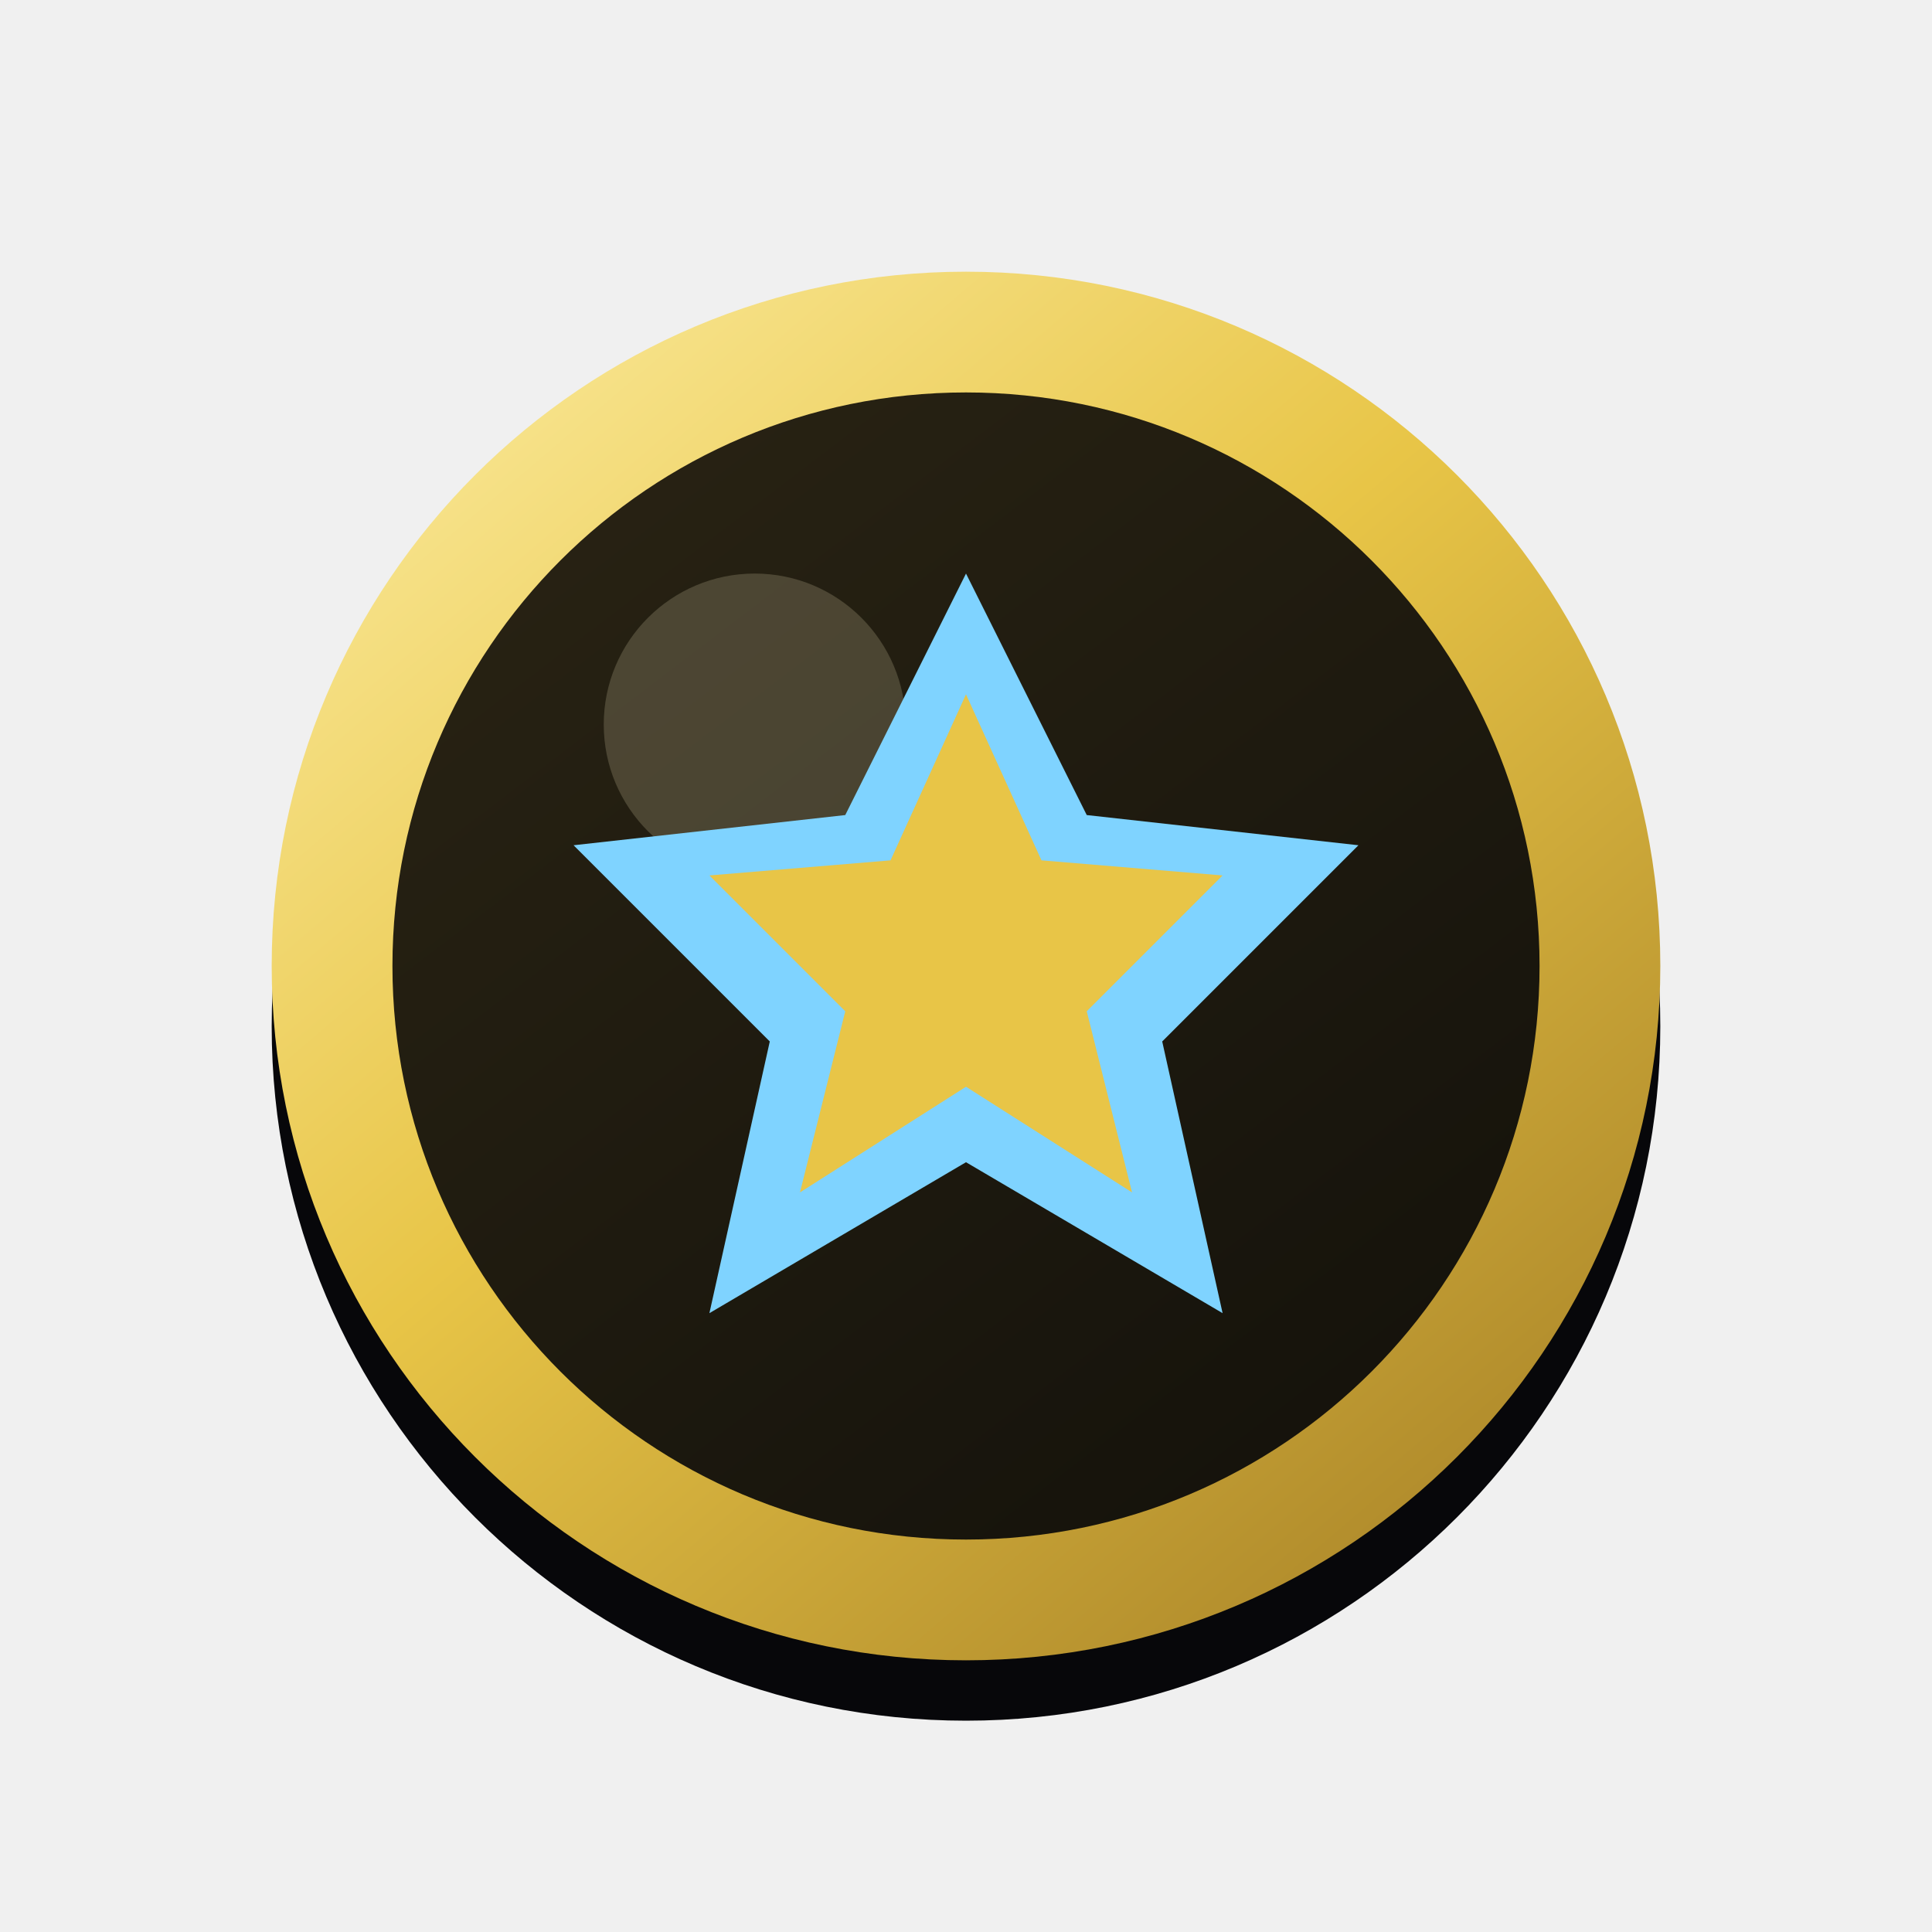
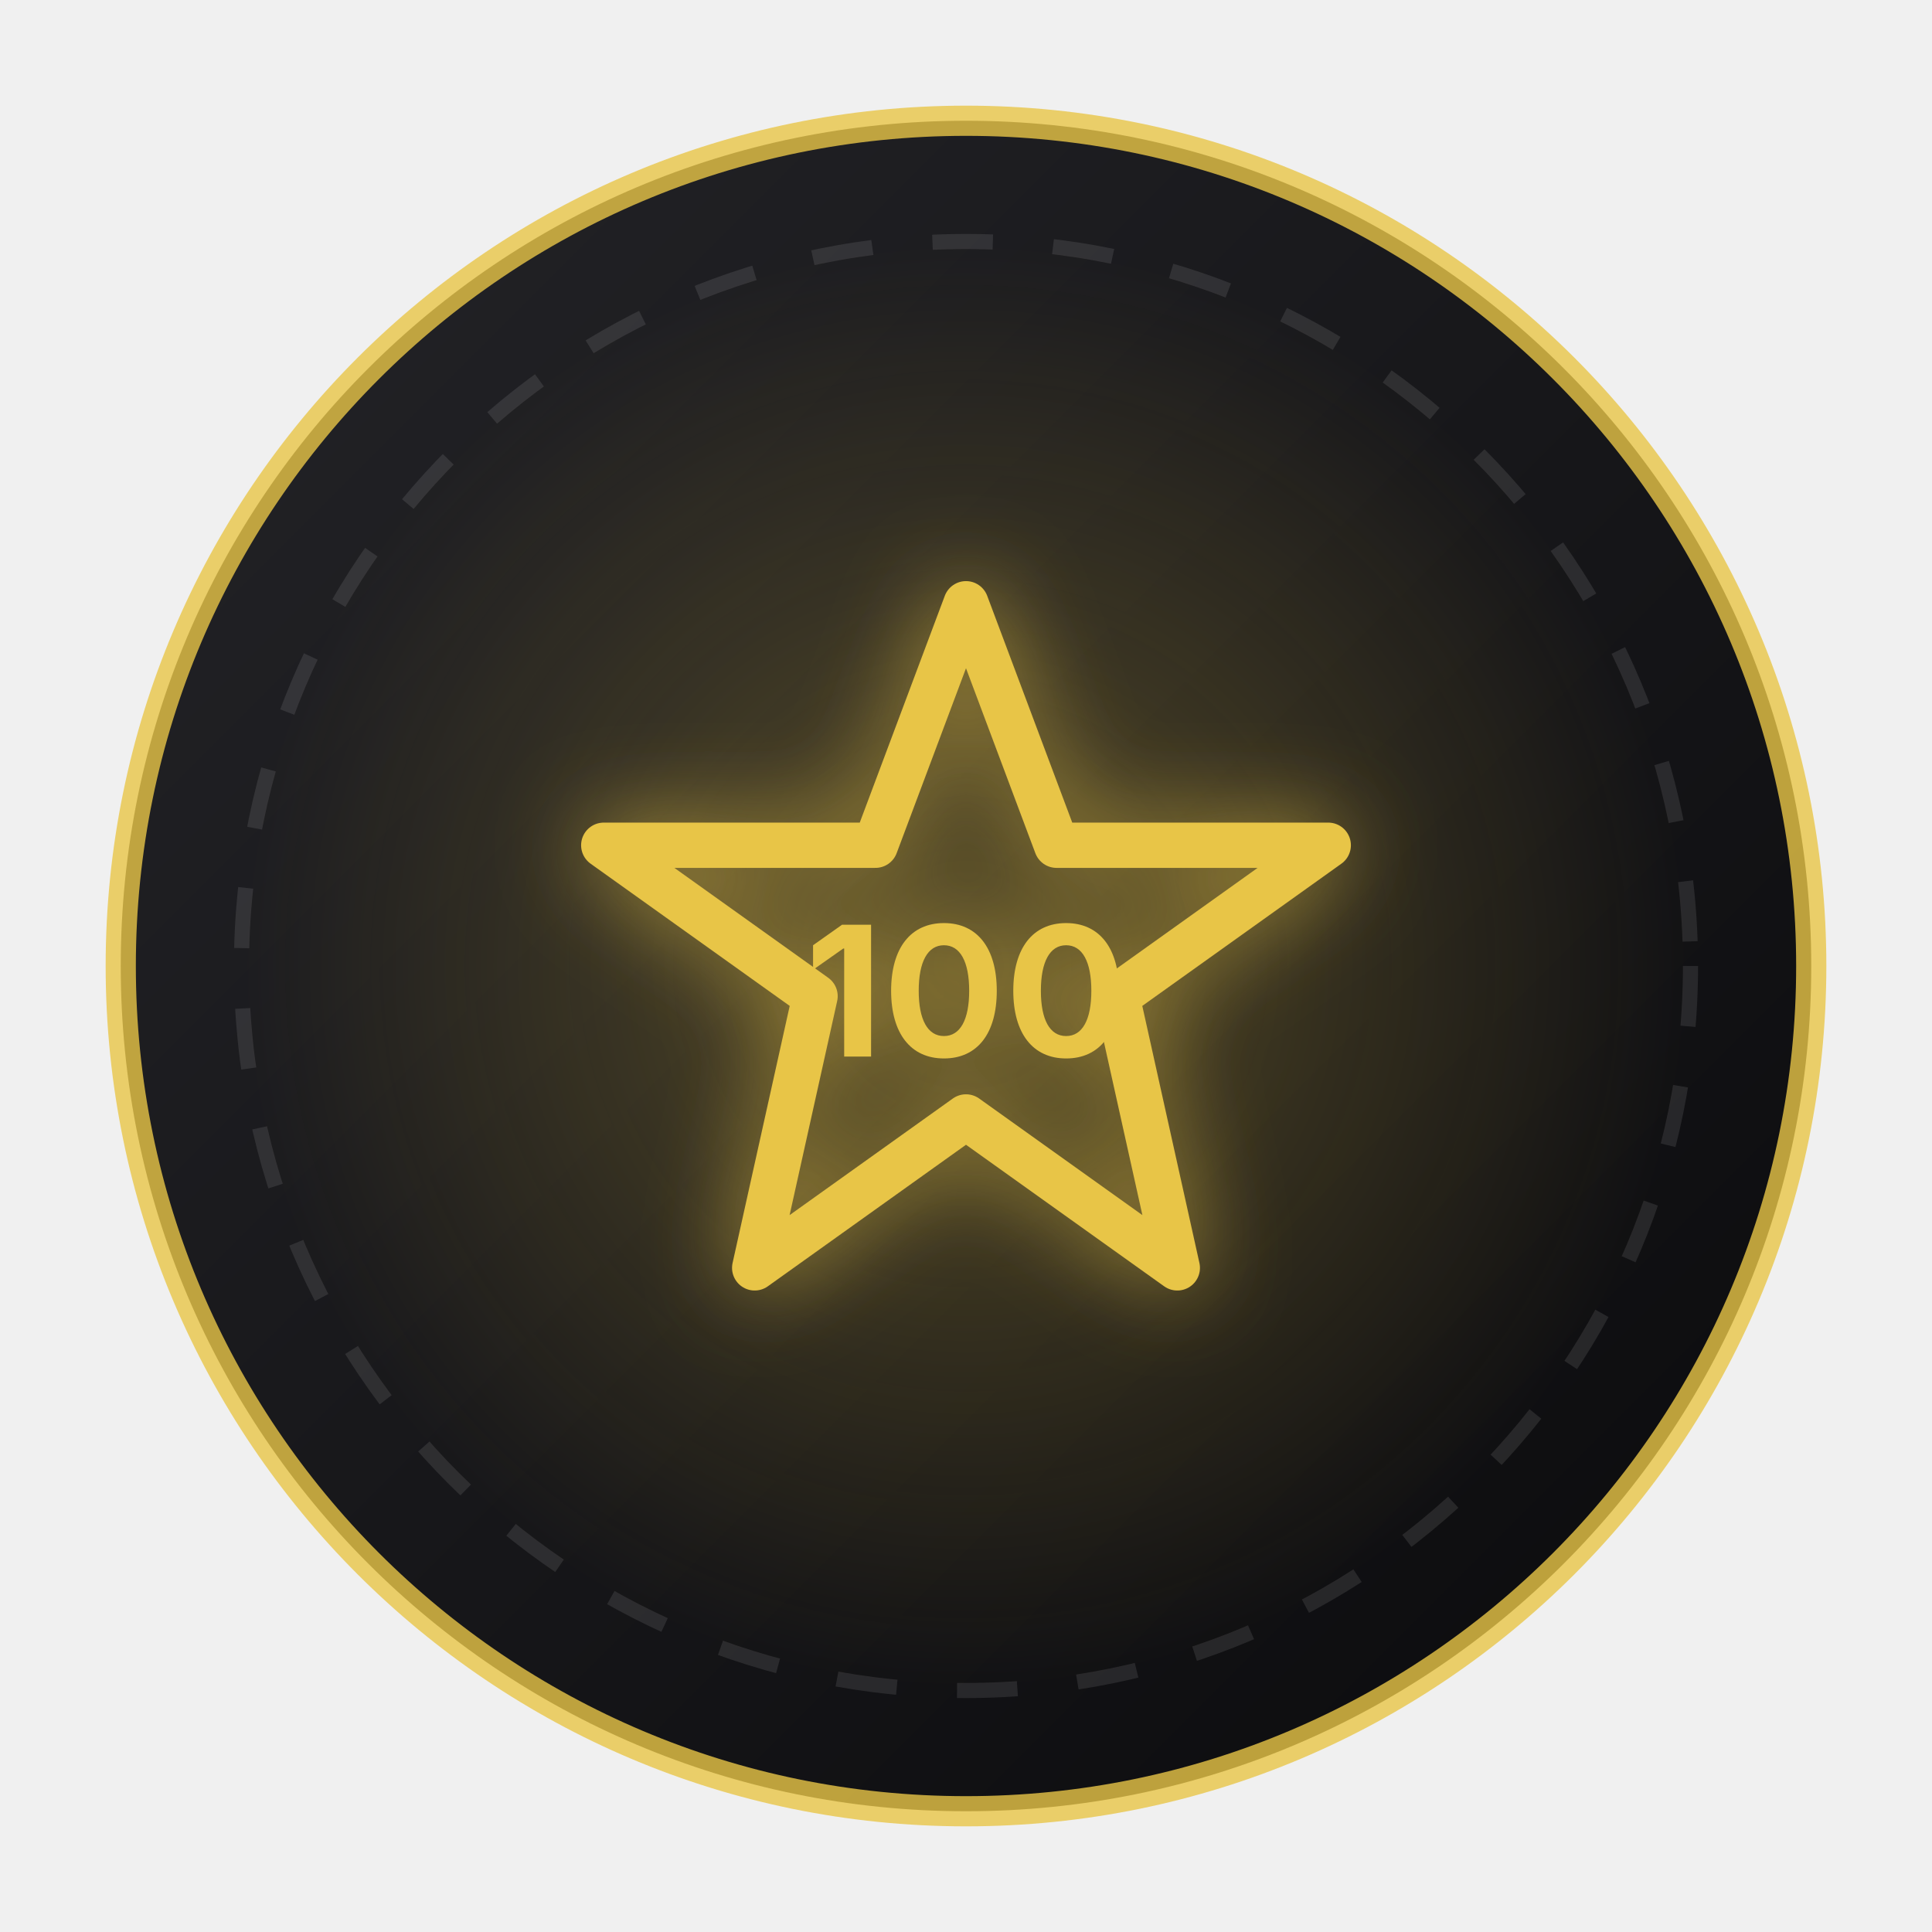
<svg xmlns="http://www.w3.org/2000/svg" viewBox="0 0 128 128" fill="none">
  <defs>
-     <linearGradient id="rim" x1="18" y1="10" x2="110" y2="118" gradientUnits="userSpaceOnUse">
-       <stop stop-color="#fff3b0" />
-       <stop offset="0.45" stop-color="#e8c547" />
-       <stop offset="1" stop-color="#9a7420" />
+     <radialGradient id="glow-perfect-week.svg" cx="50%" cy="50%" r="50%">
+       <stop offset="0%" stop-color="#e8c547" stop-opacity="0.3" />
+       <stop offset="100%" stop-color="#e8c547" stop-opacity="0" />
+     </radialGradient>
+     <linearGradient id="bg-perfect-week.svg" x1="0%" y1="0%" x2="100%" y2="100%">
+       <stop offset="0%" stop-color="#242428" />
+       <stop offset="100%" stop-color="#0a0a0c" />
    </linearGradient>
-     <linearGradient id="face" x1="32" y1="24" x2="96" y2="108" gradientUnits="userSpaceOnUse">
-       <stop stop-color="#2a2414" />
-       <stop offset="1" stop-color="#12100a" />
-     </linearGradient>
+     <filter id="icon-glow" x="-20%" y="-20%" width="140%" height="140%">
+       <feDropShadow dx="0" dy="0" stdDeviation="3" flood-color="#e8c547" flood-opacity="0.6" />
+     </filter>
  </defs>
-   <circle cx="64" cy="68" r="46" fill="#07070a" />
-   <circle cx="64" cy="64" r="46" fill="url(#rim)" />
-   <circle cx="64" cy="64" r="38" fill="url(#face)" />
-   <circle cx="50" cy="48" r="10" fill="#fff6c8" opacity="0.18" />
-   <path d="M64 38l8 16 18 2-13 13 4 18-17-10-17 10 4-18-13-13 18-2z" fill="#7fd3ff" />
-   <path d="M64 46l5 11 12 1-9 9 3 12-11-7-11 7 3-12-9-9 12-1z" fill="#e8c547" />
+   <circle cx="64" cy="64" r="56" fill="url(#bg-perfect-week.svg)" />
+   <circle cx="64" cy="64" r="56" stroke="#e8c547" stroke-width="2" stroke-opacity="0.8" />
+   <circle cx="64" cy="64" r="48" stroke="#FFFFFF" stroke-width="1" stroke-opacity="0.1" stroke-dasharray="4 4" />
+   <circle cx="64" cy="64" r="48" fill="url(#glow-perfect-week.svg)" />
+   <g transform="translate(32, 32)" color="#e8c547" fill="none" filter="url(#icon-glow)">
+     <path d="M32 8 L38 24 L56 24 L42 34 L46 52 L32 42 L18 52 L22 34 L8 24 L26 24 Z" stroke="currentColor" stroke-width="3" stroke-linejoin="round" />
+     <text x="32" y="38" font-family="system-ui, -apple-system, sans-serif" font-size="12" font-weight="700" fill="currentColor" stroke="none" text-anchor="middle">100</text>
+   </g>
</svg>
